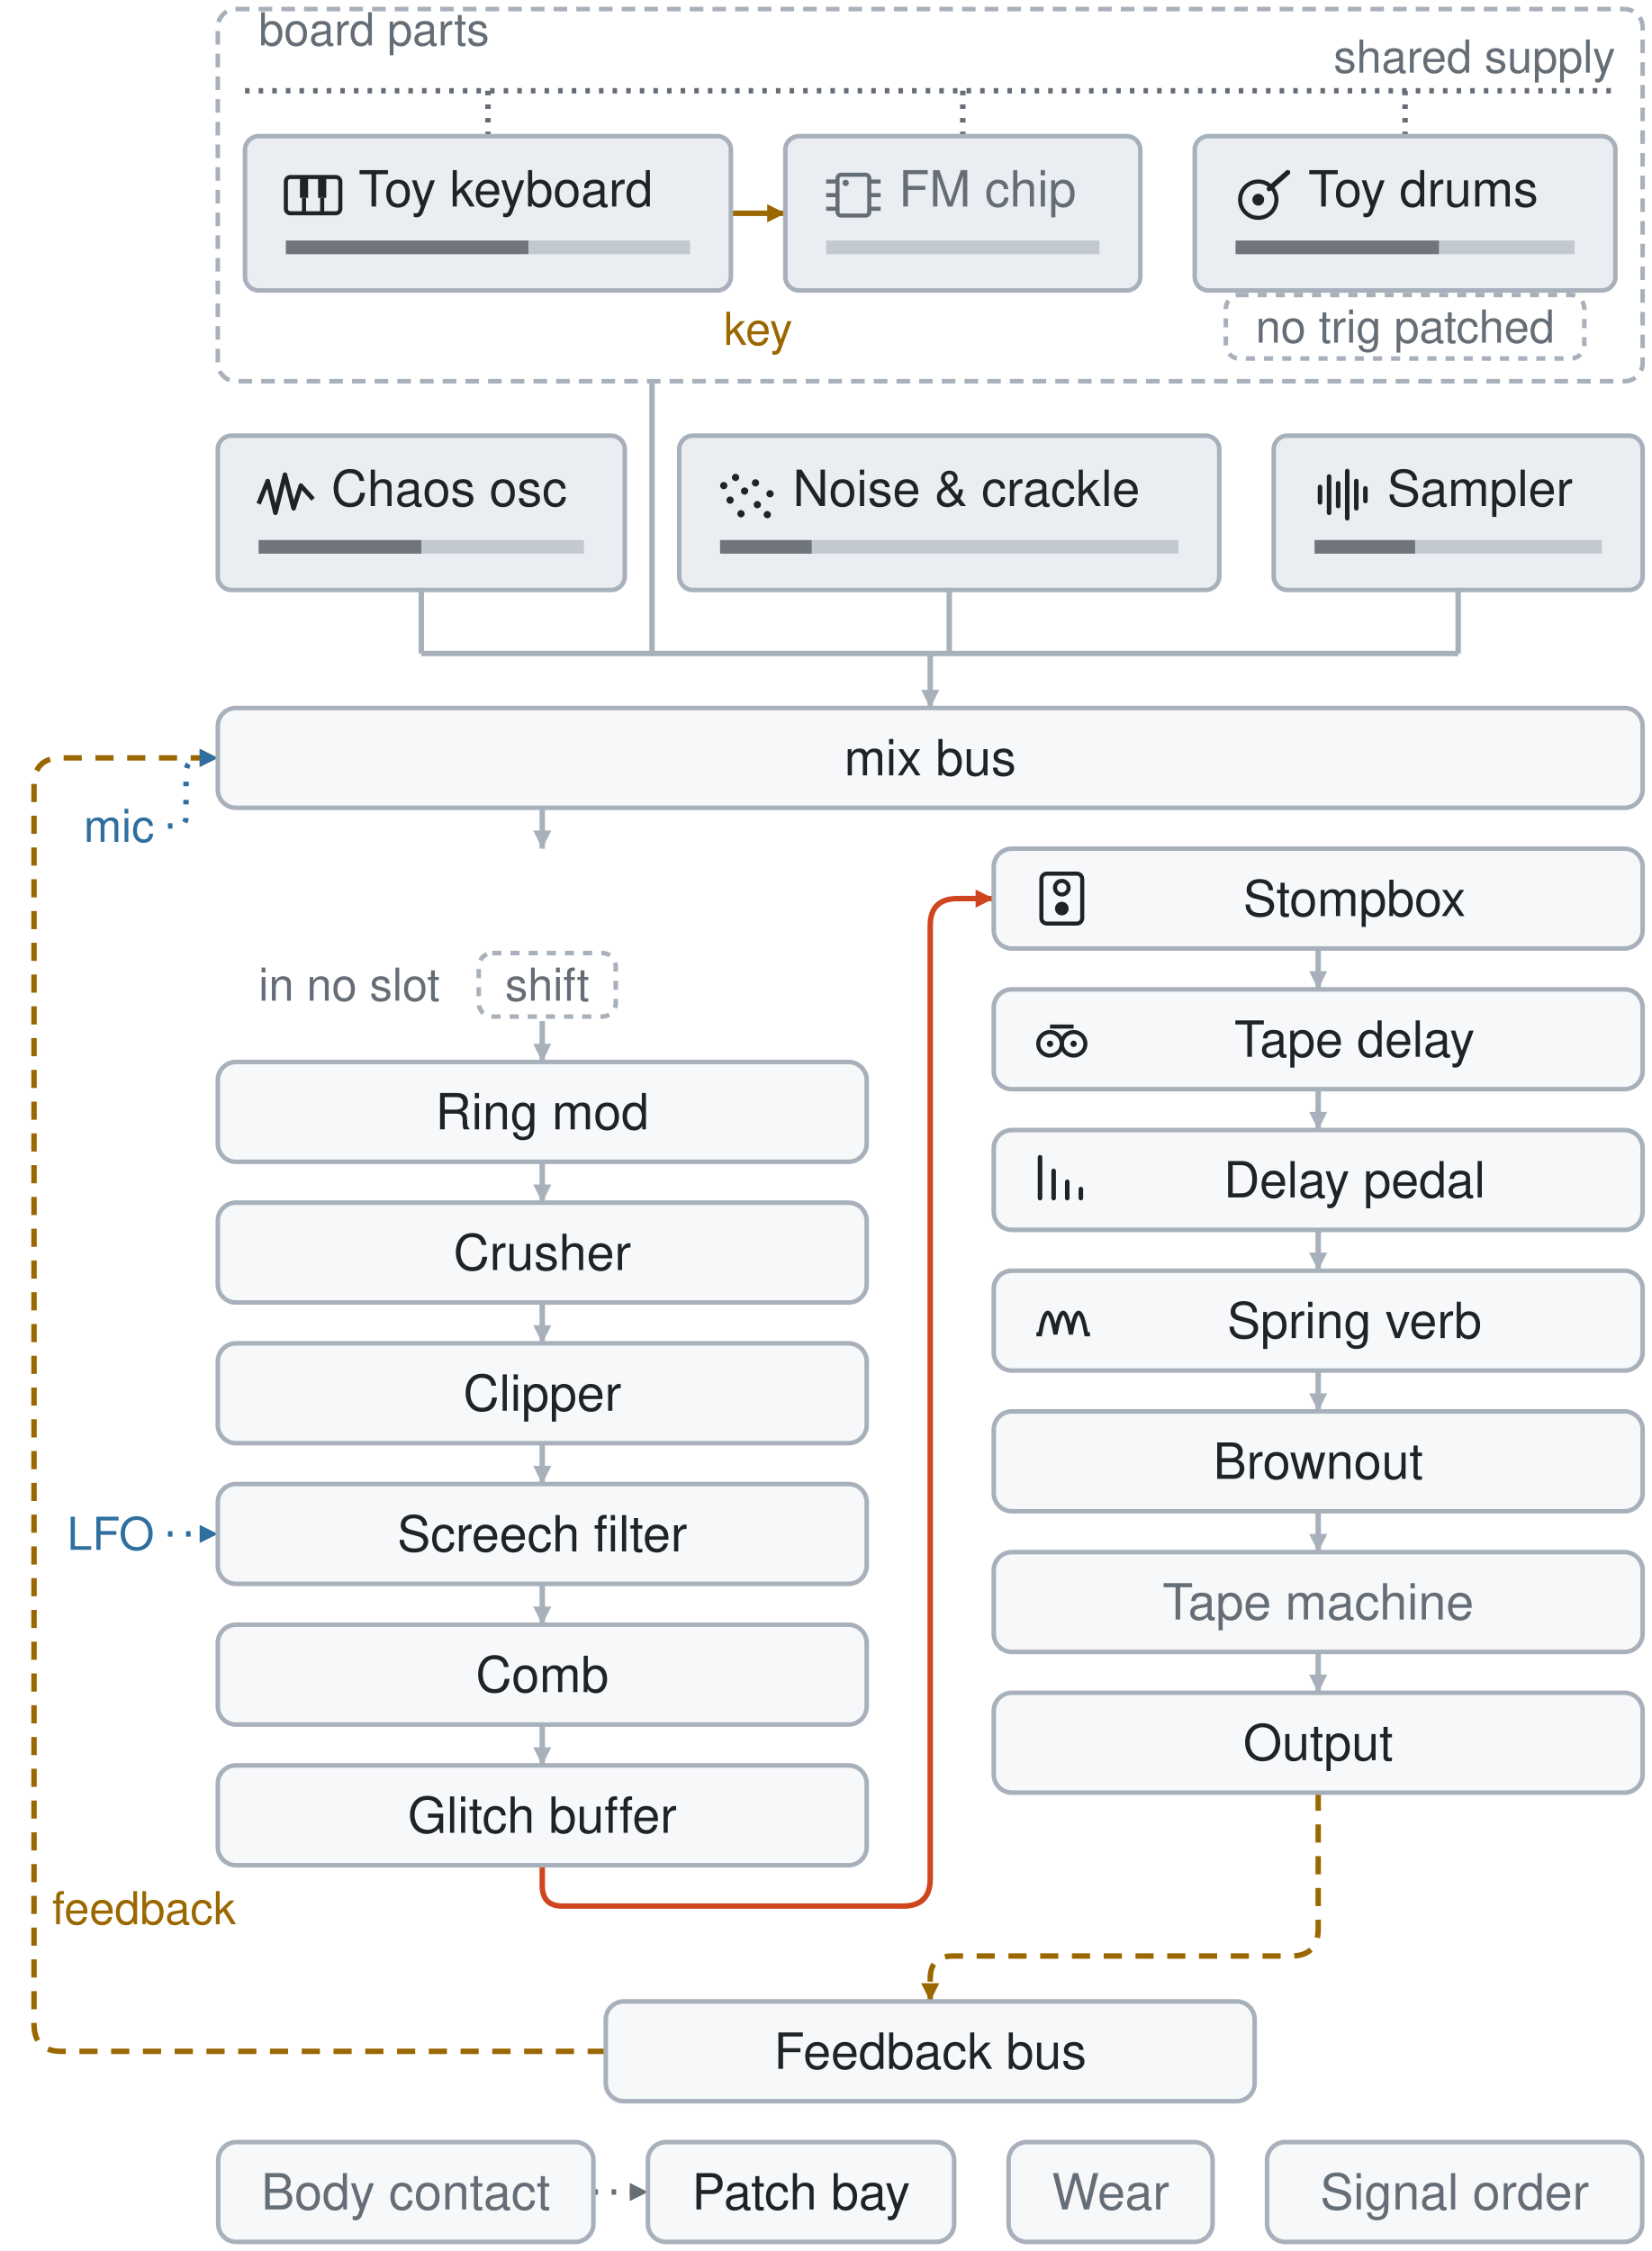
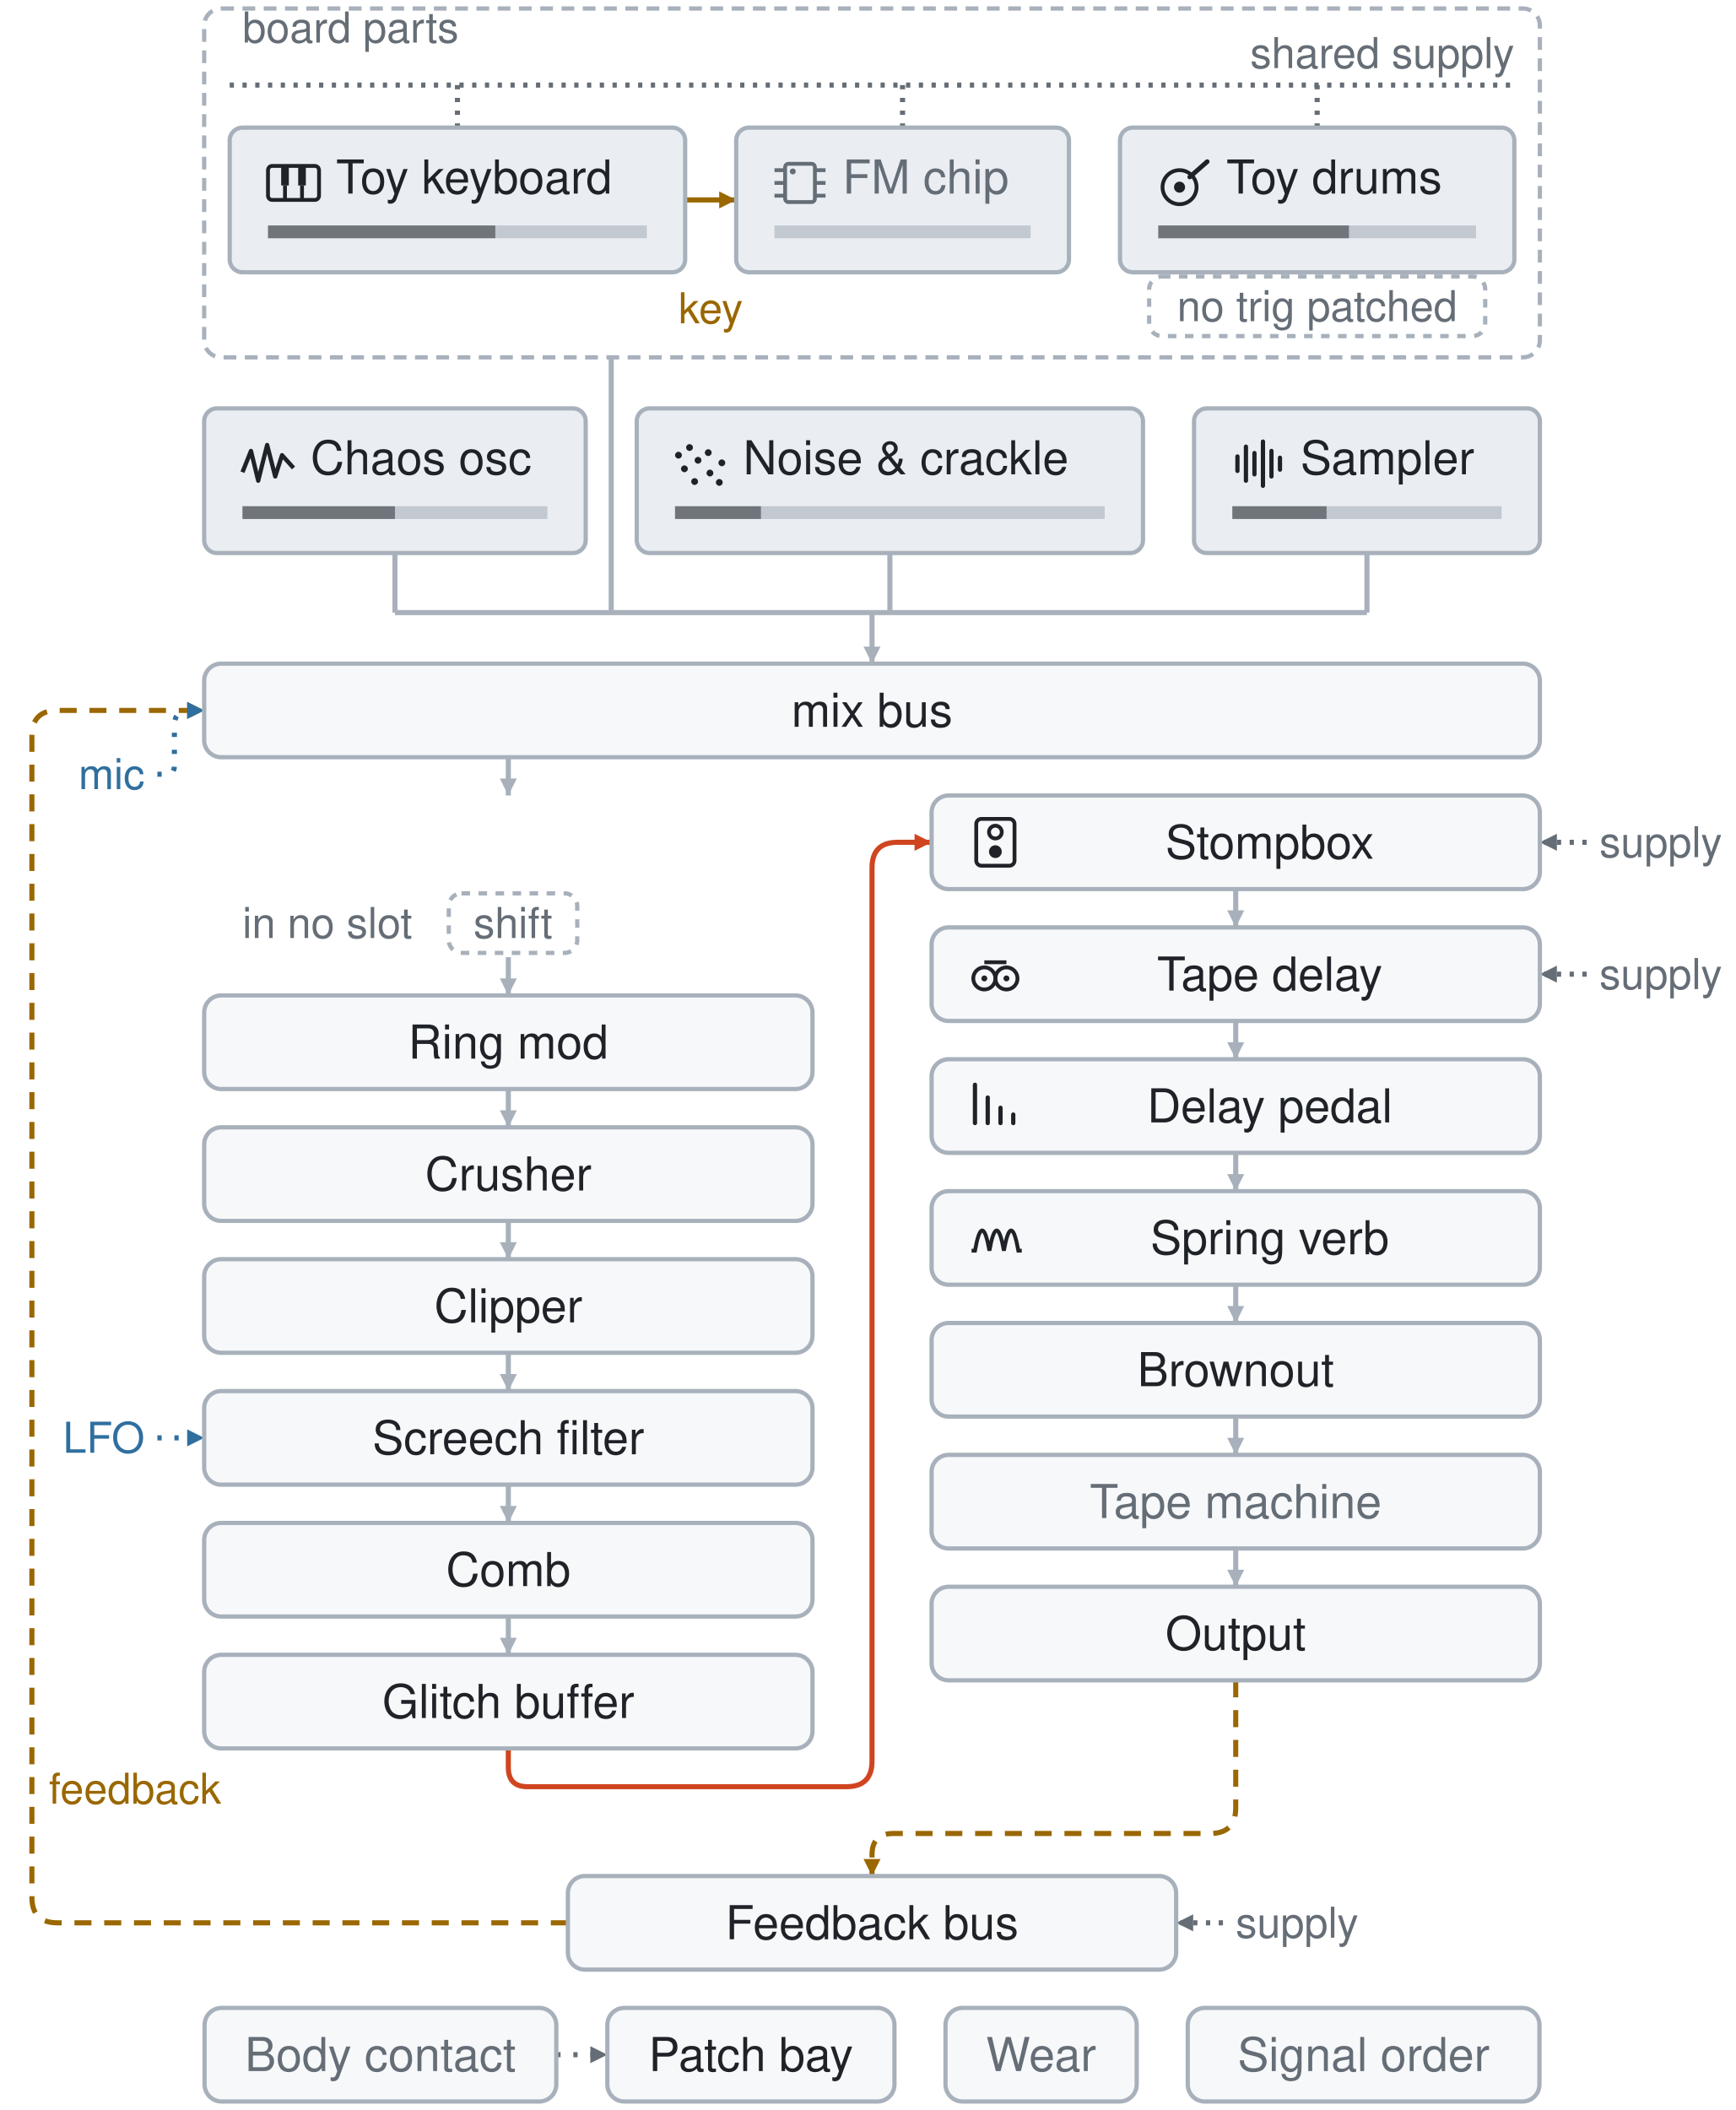
- <svg xmlns="http://www.w3.org/2000/svg" viewBox="0 0 364 496" width="364" height="496" font-family="Helvetica, Arial, sans-serif">
+ <svg xmlns="http://www.w3.org/2000/svg" viewBox="0 0 408 496" width="408" height="496" font-family="Helvetica, Arial, sans-serif">
  <g class="wire">
    <path class="line" d="M 54 20 L 356 20" fill="none" stroke="#656d76" stroke-width="1.2" stroke-dasharray="1 2" />
    <path class="head" d="" fill="#656d76" />
    <text x="356" y="16" fill="#656d76" font-size="10" text-anchor="end">shared supply</text>
  </g>
  <g class="wire">
    <path class="line" d="M 107.54 20 L 107.54 30" fill="none" stroke="#656d76" stroke-width="1.2" stroke-dasharray="1 2" />
    <path class="head" d="" fill="#656d76" />
  </g>
  <g class="wire">
    <path class="line" d="M 309.65 20 L 309.65 30" fill="none" stroke="#656d76" stroke-width="1.2" stroke-dasharray="1 2" />
    <path class="head" d="" fill="#656d76" />
  </g>
  <g class="wire">
    <path class="line" d="M 212.18 20 L 212.18 30" fill="none" stroke="#656d76" stroke-width="1.2" stroke-dasharray="1 2" />
    <path class="head" d="" fill="#656d76" />
  </g>
  <g class="wire">
    <path class="line" d="M 161.07 47 L 173.07 47" fill="none" stroke="#9a6700" stroke-width="1.2" />
    <path class="head" d="M 173.07 47 L 169.07 49 L 169.07 45 Z" fill="#9a6700" />
    <text x="167.071" y="76" fill="#9a6700" font-size="10" text-anchor="middle">key</text>
  </g>
  <g class="wire">
    <path class="line" d="M 143.69 84 L 143.69 144" fill="none" stroke="#a8b1bb" stroke-width="1.2" />
    <path class="head" d="" fill="#a8b1bb" />
  </g>
  <g class="wire">
    <path class="line" d="M 92.85 130 L 92.85 144" fill="none" stroke="#a8b1bb" stroke-width="1.2" />
    <path class="head" d="" fill="#a8b1bb" />
  </g>
  <g class="wire">
    <path class="line" d="M 209.2 130 L 209.2 144" fill="none" stroke="#a8b1bb" stroke-width="1.2" />
    <path class="head" d="" fill="#a8b1bb" />
  </g>
  <g class="wire">
    <path class="line" d="M 321.35 130 L 321.35 144" fill="none" stroke="#a8b1bb" stroke-width="1.2" />
    <path class="head" d="" fill="#a8b1bb" />
  </g>
  <g class="wire">
    <path class="line" d="M 92.85 144 L 321.35 144" fill="none" stroke="#a8b1bb" stroke-width="1.2" />
    <path class="head" d="" fill="#a8b1bb" />
  </g>
  <g class="wire">
    <path class="line" d="M 205 144 L 205 156" fill="none" stroke="#a8b1bb" stroke-width="1.2" />
    <path class="head" d="M 205 156 L 203 152 L 207 152 Z" fill="#a8b1bb" />
  </g>
  <g class="wire">
    <path class="line" d="M 119.5 178 L 119.5 187" fill="none" stroke="#a8b1bb" stroke-width="1.2" />
    <path class="head" d="M 119.5 187 L 117.5 183 L 121.5 183 Z" fill="#a8b1bb" />
  </g>
  <g class="wire">
    <path class="line" d="M 119.5 225 L 119.5 234" fill="none" stroke="#a8b1bb" stroke-width="1.2" />
    <path class="head" d="M 119.5 234 L 117.5 230 L 121.5 230 Z" fill="#a8b1bb" />
  </g>
  <g class="wire">
    <path class="line" d="M 119.5 256 L 119.5 265" fill="none" stroke="#a8b1bb" stroke-width="1.2" />
    <path class="head" d="M 119.5 265 L 117.5 261 L 121.5 261 Z" fill="#a8b1bb" />
  </g>
  <g class="wire">
    <path class="line" d="M 119.5 287 L 119.5 296" fill="none" stroke="#a8b1bb" stroke-width="1.2" />
    <path class="head" d="M 119.5 296 L 117.5 292 L 121.5 292 Z" fill="#a8b1bb" />
  </g>
  <g class="wire">
    <path class="line" d="M 119.5 318 L 119.5 327" fill="none" stroke="#a8b1bb" stroke-width="1.2" />
    <path class="head" d="M 119.5 327 L 117.5 323 L 121.5 323 Z" fill="#a8b1bb" />
  </g>
  <g class="wire">
    <path class="line" d="M 119.5 349 L 119.5 358" fill="none" stroke="#a8b1bb" stroke-width="1.2" />
    <path class="head" d="M 119.5 358 L 117.5 354 L 121.5 354 Z" fill="#a8b1bb" />
  </g>
  <g class="wire">
    <path class="line" d="M 119.5 380 L 119.5 389" fill="none" stroke="#a8b1bb" stroke-width="1.2" />
    <path class="head" d="M 119.5 389 L 117.5 385 L 121.5 385 Z" fill="#a8b1bb" />
  </g>
  <g class="wire">
    <path class="line" d="M 290.5 209 L 290.5 218" fill="none" stroke="#a8b1bb" stroke-width="1.2" />
    <path class="head" d="M 290.5 218 L 288.5 214 L 292.5 214 Z" fill="#a8b1bb" />
  </g>
  <g class="wire">
    <path class="line" d="M 290.5 240 L 290.5 249" fill="none" stroke="#a8b1bb" stroke-width="1.2" />
    <path class="head" d="M 290.5 249 L 288.5 245 L 292.5 245 Z" fill="#a8b1bb" />
  </g>
  <g class="wire">
    <path class="line" d="M 290.5 271 L 290.5 280" fill="none" stroke="#a8b1bb" stroke-width="1.2" />
    <path class="head" d="M 290.5 280 L 288.5 276 L 292.5 276 Z" fill="#a8b1bb" />
  </g>
  <g class="wire">
    <path class="line" d="M 290.5 302 L 290.5 311" fill="none" stroke="#a8b1bb" stroke-width="1.2" />
    <path class="head" d="M 290.5 311 L 288.5 307 L 292.5 307 Z" fill="#a8b1bb" />
  </g>
  <g class="wire">
    <path class="line" d="M 290.5 333 L 290.5 342" fill="none" stroke="#a8b1bb" stroke-width="1.2" />
    <path class="head" d="M 290.5 342 L 288.5 338 L 292.5 338 Z" fill="#a8b1bb" />
  </g>
  <g class="wire">
    <path class="line" d="M 290.5 364 L 290.5 373" fill="none" stroke="#a8b1bb" stroke-width="1.2" />
    <path class="head" d="M 290.5 373 L 288.5 369 L 292.5 369 Z" fill="#a8b1bb" />
  </g>
  <g class="wire">
    <path class="line" d="M 119.5 411 L 119.5 415.5 Q 119.5 420 124 420 L 199 420 Q 205 420 205 414 L 205 204 Q 205 198 211 198 L 219 198" fill="none" stroke="#cf4520" stroke-width="1.2" />
    <path class="head" d="M 219 198 L 215 200 L 215 196 Z" fill="#cf4520" />
  </g>
  <g class="wire">
    <path class="line" d="M 290.5 395 L 290.5 425 Q 290.5 431 284.5 431 L 210 431 Q 205 431 205 436 L 205 441" fill="none" stroke="#9a6700" stroke-width="1.2" stroke-dasharray="4 3" />
    <path class="head" d="M 205 441 L 203 437 L 207 437 Z" fill="#9a6700" />
  </g>
  <g class="wire">
    <path class="line" d="M 133.5 452 L 13.5 452 Q 7.5 452 7.5 446 L 7.5 173 Q 7.5 167 13.5 167 L 48 167" fill="none" stroke="#9a6700" stroke-width="1.2" stroke-dasharray="4 3" />
    <path class="head" d="M 48 167 L 44 169 L 44 165 Z" fill="#9a6700" />
    <text x="11.5" y="424" fill="#9a6700" font-size="10" text-anchor="start">feedback</text>
  </g>
  <g class="wire">
    <path class="line" d="M 130.78 483 L 142.78 483" fill="none" stroke="#656d76" stroke-width="1.2" stroke-dasharray="1 3" />
    <path class="head" d="M 142.78 483 L 138.78 485 L 138.78 481 Z" fill="#656d76" />
  </g>
  <g class="wire">
    <path class="line" d="M 37 182 L 39 182 Q 41 182 41 180 L 41 170.5 Q 41 167 44.5 167 L 48 167" fill="none" stroke="#2f6f9f" stroke-width="1.2" stroke-dasharray="1 3" />
    <path class="head" d="M 48 167 L 44 169 L 44 165 Z" fill="#2f6f9f" />
  </g>
  <g class="wire">
+     <path class="line" d="M 373 198 L 362 198" fill="none" stroke="#656d76" stroke-width="1.2" stroke-dasharray="1 2" />
+     <path class="head" d="M 362 198 L 366 196 L 366 200 Z" fill="#656d76" />
+   </g>
+   <g class="wire">
+     <path class="line" d="M 373 229 L 362 229" fill="none" stroke="#656d76" stroke-width="1.2" stroke-dasharray="1 2" />
+     <path class="head" d="M 362 229 L 366 227 L 366 231 Z" fill="#656d76" />
+   </g>
+   <g class="wire">
    <path class="line" d="M 37 338 L 48 338" fill="none" stroke="#2f6f9f" stroke-width="1.2" stroke-dasharray="1 3" />
    <path class="head" d="M 48 338 L 44 340 L 44 336 Z" fill="#2f6f9f" />
+   </g>
+   <g class="wire">
+     <path class="line" d="M 287.5 452 L 276.5 452" fill="none" stroke="#656d76" stroke-width="1.2" stroke-dasharray="1 2" />
+     <path class="head" d="M 276.5 452 L 280.5 450 L 280.5 454 Z" fill="#656d76" />
  </g>
  <g class="node">
    <rect x="48" y="2" width="314" height="82" rx="4" fill="none" stroke="#a8b1bb" stroke-dasharray="3 2" />
    <text x="57" y="10" fill="#656d76" font-size="10" text-anchor="start">board parts</text>
  </g>
  <g class="node">
    <rect class="box" x="54" y="30" width="107.071" height="34" rx="3" fill="#eaeef2" stroke="#a8b1bb" stroke-width="1" />
    <g class="glyph">
      <rect x="63" y="39" width="12" height="8" rx="1" fill="none" stroke="#1f2328" stroke-width="0.9" />
      <path d="M 67 43.6 V 47 M 71 43.6 V 47" stroke="#1f2328" stroke-width="0.9" />
      <rect x="66.1" y="39" width="1.8" height="4.6" fill="#1f2328" />
      <rect x="70.1" y="39" width="1.8" height="4.6" fill="#1f2328" />
    </g>
    <text x="79" y="45.5" fill="#1f2328" font-size="11" text-anchor="start">Toy keyboard</text>
    <rect x="63" y="53" width="89.071" height="3" fill="#a8b1bb" fill-opacity="0.6" />
    <rect x="63" y="53" width="53.442" height="3" fill="#1f2328" fill-opacity="0.5" />
  </g>
  <g class="node">
    <rect class="box" x="263.295" y="30" width="92.705" height="34" rx="3" fill="#eaeef2" stroke="#a8b1bb" stroke-width="1" />
    <g class="glyph">
      <circle cx="277.295" cy="44" r="4" fill="none" stroke="#1f2328" stroke-width="0.9" />
      <circle cx="277.295" cy="44" r="1.3" fill="#1f2328" />
      <path d="M 283.795 38 L 279.695 41.6" stroke="#1f2328" stroke-width="1.1" stroke-linecap="round" />
    </g>
    <text x="288.295" y="45.5" fill="#1f2328" font-size="11" text-anchor="start">Toy drums</text>
    <rect x="272.295" y="53" width="74.705" height="3" fill="#a8b1bb" fill-opacity="0.6" />
    <rect x="272.295" y="53" width="44.823" height="3" fill="#1f2328" fill-opacity="0.5" />
  </g>
  <g class="node">
    <rect class="box" x="173.071" y="30" width="78.225" height="34" rx="3" fill="#eaeef2" stroke="#a8b1bb" stroke-width="1" />
    <g class="glyph">
      <rect x="184.571" y="38.5" width="7" height="9" rx="0.8" fill="none" stroke="#656d76" stroke-width="0.9" />
      <path d="M 182.071 40 h 2.5 M 191.571 40 h 2.5 M 182.071 43 h 2.5 M 191.571 43 h 2.5 M 182.071 46 h 2.5 M 191.571 46 h 2.5" stroke="#656d76" stroke-width="0.9" />
      <circle cx="186.371" cy="40.3" r="0.7" fill="#656d76" />
    </g>
    <text x="198.071" y="45.5" fill="#656d76" font-size="11" text-anchor="start">FM chip</text>
    <rect x="182.071" y="53" width="60.225" height="3" fill="#a8b1bb" fill-opacity="0.6" />
  </g>
  <g class="node">
    <rect class="box" x="48" y="96" width="89.691" height="34" rx="3" fill="#eaeef2" stroke="#a8b1bb" stroke-width="1" />
    <g class="glyph">
      <path d="M 57 111 L 59 106 L 60.7 113 L 62.8 104.6 L 64.7 112 L 66.3 107 L 69 110" fill="none" stroke="#1f2328" stroke-width="1" stroke-linejoin="round" />
    </g>
    <text x="73" y="111.5" fill="#1f2328" font-size="11" text-anchor="start">Chaos osc</text>
    <rect x="57" y="119" width="71.691" height="3" fill="#a8b1bb" fill-opacity="0.6" />
    <rect x="57" y="119" width="35.846" height="3" fill="#1f2328" fill-opacity="0.5" />
  </g>
  <g class="node">
    <rect class="box" x="149.691" y="96" width="119.01" height="34" rx="3" fill="#eaeef2" stroke="#a8b1bb" stroke-width="1" />
    <g class="glyph">
      <path d="M 159.491 106.2 a 0.8 0.8 0 1 0 0.01 0 M 162.091 104.4 a 0.8 0.8 0 1 0 0.01 0 M 160.891 109.4 a 0.8 0.8 0 1 0 0.01 0 M 164.091 107.4 a 0.8 0.8 0 1 0 0.01 0 M 163.291 112.4 a 0.8 0.8 0 1 0 0.01 0 M 166.491 105.6 a 0.8 0.8 0 1 0 0.01 0 M 166.891 110.4 a 0.8 0.8 0 1 0 0.01 0 M 169.691 108 a 0.8 0.8 0 1 0 0.01 0 M 169.091 112.6 a 0.8 0.8 0 1 0 0.01 0" fill="#1f2328" />
    </g>
    <text x="174.691" y="111.5" fill="#1f2328" font-size="11" text-anchor="start">Noise &amp; crackle</text>
    <rect x="158.691" y="119" width="101.01" height="3" fill="#a8b1bb" fill-opacity="0.6" />
    <rect x="158.691" y="119" width="20.202" height="3" fill="#1f2328" fill-opacity="0.5" />
  </g>
  <g class="node">
    <rect class="box" x="280.702" y="96" width="81.298" height="34" rx="3" fill="#eaeef2" stroke="#a8b1bb" stroke-width="1" />
    <g class="glyph">
      <path d="M 290.902 107.3 v 3.4 M 292.902 105 v 8 M 294.902 106.5 v 5 M 296.902 103.8 v 10.4 M 298.902 106 v 6 M 300.902 107.6 v 2.8" stroke="#1f2328" stroke-width="1" stroke-linecap="round" />
    </g>
    <text x="305.702" y="111.5" fill="#1f2328" font-size="11" text-anchor="start">Sampler</text>
    <rect x="289.702" y="119" width="63.298" height="3" fill="#a8b1bb" fill-opacity="0.6" />
    <rect x="289.702" y="119" width="22.154" height="3" fill="#1f2328" fill-opacity="0.5" />
  </g>
  <g class="node">
    <rect class="box" x="48" y="156" width="314" height="22" rx="4" fill="#f6f8fa" stroke="#a8b1bb" stroke-width="1" />
    <text x="205" y="170.85" fill="#1f2328" font-size="11" text-anchor="middle">mix bus</text>
  </g>
  <g class="node" />
  <g class="node">
    <rect class="box" x="48" y="234" width="143" height="22" rx="4" fill="#f6f8fa" stroke="#a8b1bb" stroke-width="1" />
    <text x="119.5" y="248.85" fill="#1f2328" font-size="11" text-anchor="middle">Ring mod</text>
  </g>
  <g class="node">
    <rect class="box" x="48" y="265" width="143" height="22" rx="4" fill="#f6f8fa" stroke="#a8b1bb" stroke-width="1" />
    <text x="119.5" y="279.85" fill="#1f2328" font-size="11" text-anchor="middle">Crusher</text>
  </g>
  <g class="node">
    <rect class="box" x="48" y="296" width="143" height="22" rx="4" fill="#f6f8fa" stroke="#a8b1bb" stroke-width="1" />
    <text x="119.5" y="310.85" fill="#1f2328" font-size="11" text-anchor="middle">Clipper</text>
  </g>
  <g class="node">
    <rect class="box" x="48" y="327" width="143" height="22" rx="4" fill="#f6f8fa" stroke="#a8b1bb" stroke-width="1" />
    <text x="119.5" y="341.85" fill="#1f2328" font-size="11" text-anchor="middle">Screech filter</text>
  </g>
  <g class="node">
    <rect class="box" x="48" y="358" width="143" height="22" rx="4" fill="#f6f8fa" stroke="#a8b1bb" stroke-width="1" />
    <text x="119.5" y="372.85" fill="#1f2328" font-size="11" text-anchor="middle">Comb</text>
  </g>
  <g class="node">
    <rect class="box" x="48" y="389" width="143" height="22" rx="4" fill="#f6f8fa" stroke="#a8b1bb" stroke-width="1" />
    <text x="119.5" y="403.85" fill="#1f2328" font-size="11" text-anchor="middle">Glitch buffer</text>
  </g>
  <g class="node">
    <rect class="box" x="219" y="187" width="143" height="22" rx="4" fill="#f6f8fa" stroke="#a8b1bb" stroke-width="1" />
    <g class="glyph">
      <rect x="229.5" y="192.5" width="9" height="11" rx="1.2" fill="none" stroke="#1f2328" stroke-width="0.9" />
      <circle cx="234" cy="195.6" r="1.5" fill="none" stroke="#1f2328" stroke-width="0.9" />
      <circle cx="234" cy="200.2" r="1.5" fill="#1f2328" />
    </g>
    <text x="298.5" y="201.85" fill="#1f2328" font-size="11" text-anchor="middle">Stompbox</text>
  </g>
  <g class="node">
    <rect class="box" x="219" y="218" width="143" height="22" rx="4" fill="#f6f8fa" stroke="#a8b1bb" stroke-width="1" />
    <g class="glyph">
      <circle cx="231.4" cy="230" r="2.6" fill="none" stroke="#1f2328" stroke-width="0.9" />
      <circle cx="231.4" cy="230" r="0.7" fill="#1f2328" />
      <circle cx="236.6" cy="230" r="2.6" fill="none" stroke="#1f2328" stroke-width="0.9" />
      <circle cx="236.6" cy="230" r="0.7" fill="#1f2328" />
      <path d="M 231.4 226.2 H 236.6" stroke="#1f2328" stroke-width="0.9" />
    </g>
    <text x="298.5" y="232.85" fill="#1f2328" font-size="11" text-anchor="middle">Tape delay</text>
  </g>
  <g class="node">
    <rect class="box" x="219" y="249" width="143" height="22" rx="4" fill="#f6f8fa" stroke="#a8b1bb" stroke-width="1" />
    <g class="glyph">
      <path d="M 229.2 264 v -9 M 232.2 264 v -6 M 235.2 264 v -3.6 M 238.2 264 v -2" stroke="#1f2328" stroke-width="1" stroke-linecap="round" />
    </g>
    <text x="298.5" y="263.85" fill="#1f2328" font-size="11" text-anchor="middle">Delay pedal</text>
  </g>
  <g class="node">
    <rect class="box" x="219" y="280" width="143" height="22" rx="4" fill="#f6f8fa" stroke="#a8b1bb" stroke-width="1" />
    <g class="glyph">
      <path d="M 228.4 294 h 0.8 q 1.7 -9.5 3.4 0 q 1.7 -9.5 3.4 0 q 1.7 -9.5 3.4 0 h 0.8" fill="none" stroke="#1f2328" stroke-width="0.9" />
    </g>
    <text x="298.5" y="294.85" fill="#1f2328" font-size="11" text-anchor="middle">Spring verb</text>
  </g>
  <g class="node">
    <rect class="box" x="219" y="311" width="143" height="22" rx="4" fill="#f6f8fa" stroke="#a8b1bb" stroke-width="1" />
    <text x="290.5" y="325.85" fill="#1f2328" font-size="11" text-anchor="middle">Brownout</text>
  </g>
  <g class="node">
    <rect class="box" x="219" y="342" width="143" height="22" rx="4" fill="#f6f8fa" stroke="#a8b1bb" stroke-width="1" />
    <text x="290.5" y="356.85" fill="#656d76" font-size="11" text-anchor="middle">Tape machine</text>
  </g>
  <g class="node">
    <rect class="box" x="219" y="373" width="143" height="22" rx="4" fill="#f6f8fa" stroke="#a8b1bb" stroke-width="1" />
    <text x="290.5" y="387.85" fill="#1f2328" font-size="11" text-anchor="middle">Output</text>
  </g>
  <g class="node">
    <rect class="box" x="133.5" y="441" width="143" height="22" rx="4" fill="#f6f8fa" stroke="#a8b1bb" stroke-width="1" />
    <text x="205" y="455.85" fill="#1f2328" font-size="11" text-anchor="middle">Feedback bus</text>
  </g>
  <g class="node">
    <rect class="box" x="48.095" y="472" width="82.68" height="22" rx="4" fill="#f6f8fa" stroke="#a8b1bb" stroke-width="1" />
    <text x="89.435" y="486.85" fill="#656d76" font-size="11" text-anchor="middle">Body contact</text>
  </g>
  <g class="node">
    <rect class="box" x="142.775" y="472" width="67.5" height="22" rx="4" fill="#f6f8fa" stroke="#a8b1bb" stroke-width="1" />
    <text x="176.525" y="486.85" fill="#1f2328" font-size="11" text-anchor="middle">Patch bay</text>
  </g>
  <g class="node">
    <rect class="box" x="222.275" y="472" width="44.95" height="22" rx="4" fill="#f6f8fa" stroke="#a8b1bb" stroke-width="1" />
    <text x="244.75" y="486.85" fill="#656d76" font-size="11" text-anchor="middle">Wear</text>
  </g>
  <g class="node">
    <rect class="box" x="279.225" y="472" width="82.68" height="22" rx="4" fill="#f6f8fa" stroke="#a8b1bb" stroke-width="1" />
    <text x="320.565" y="486.85" fill="#656d76" font-size="11" text-anchor="middle">Signal order</text>
  </g>
  <g class="node">
    <rect class="box" x="105.5" y="210" width="30.2" height="14" rx="3" fill="none" stroke="#a8b1bb" stroke-dasharray="2 2" />
    <text x="120.6" y="220.5" fill="#656d76" font-size="10" text-anchor="middle">shift</text>
  </g>
  <g class="tap">
    <text x="57" y="220.5" fill="#656d76" font-size="10" text-anchor="start">in no slot</text>
  </g>
  <g class="node">
    <rect class="box" x="270.148" y="65" width="79" height="14" rx="3" fill="none" stroke="#a8b1bb" stroke-dasharray="2 2" />
    <text x="309.648" y="75.5" fill="#656d76" font-size="10" text-anchor="middle">no trig patched</text>
  </g>
  <g class="tap">
    <text x="34" y="185.5" fill="#2f6f9f" font-size="10" text-anchor="end">mic</text>
  </g>
  <g class="tap">
+     <text x="376" y="201.5" fill="#656d76" font-size="10" text-anchor="start">supply</text>
+   </g>
+   <g class="tap">
+     <text x="376" y="232.5" fill="#656d76" font-size="10" text-anchor="start">supply</text>
+   </g>
+   <g class="tap">
    <text x="34" y="341.5" fill="#2f6f9f" font-size="10" text-anchor="end">LFO</text>
  </g>
+   <g class="tap">
+     <text x="290.5" y="455.5" fill="#656d76" font-size="10" text-anchor="start">supply</text>
+   </g>
</svg>
